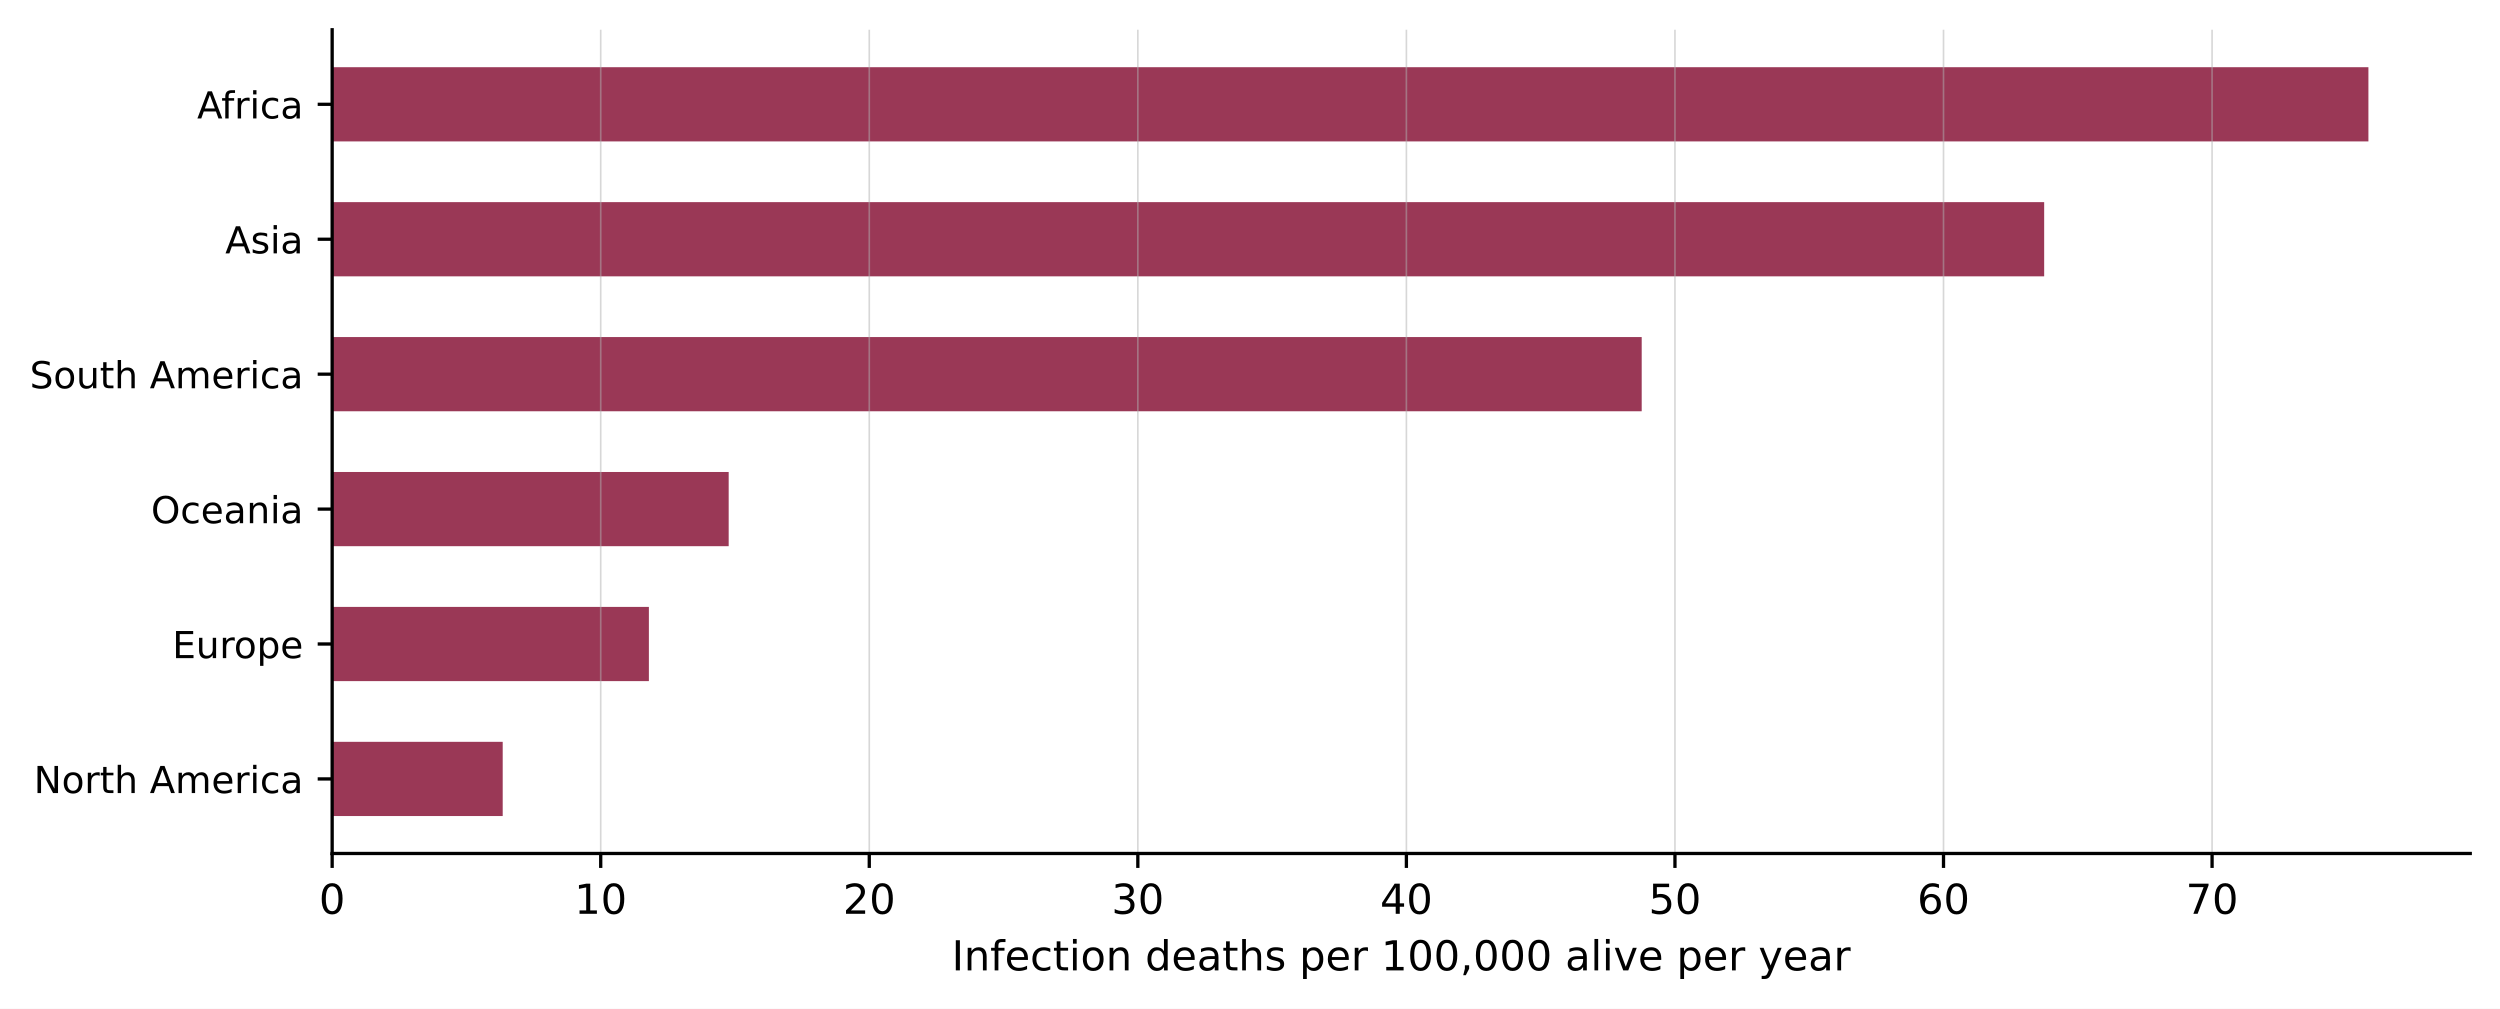
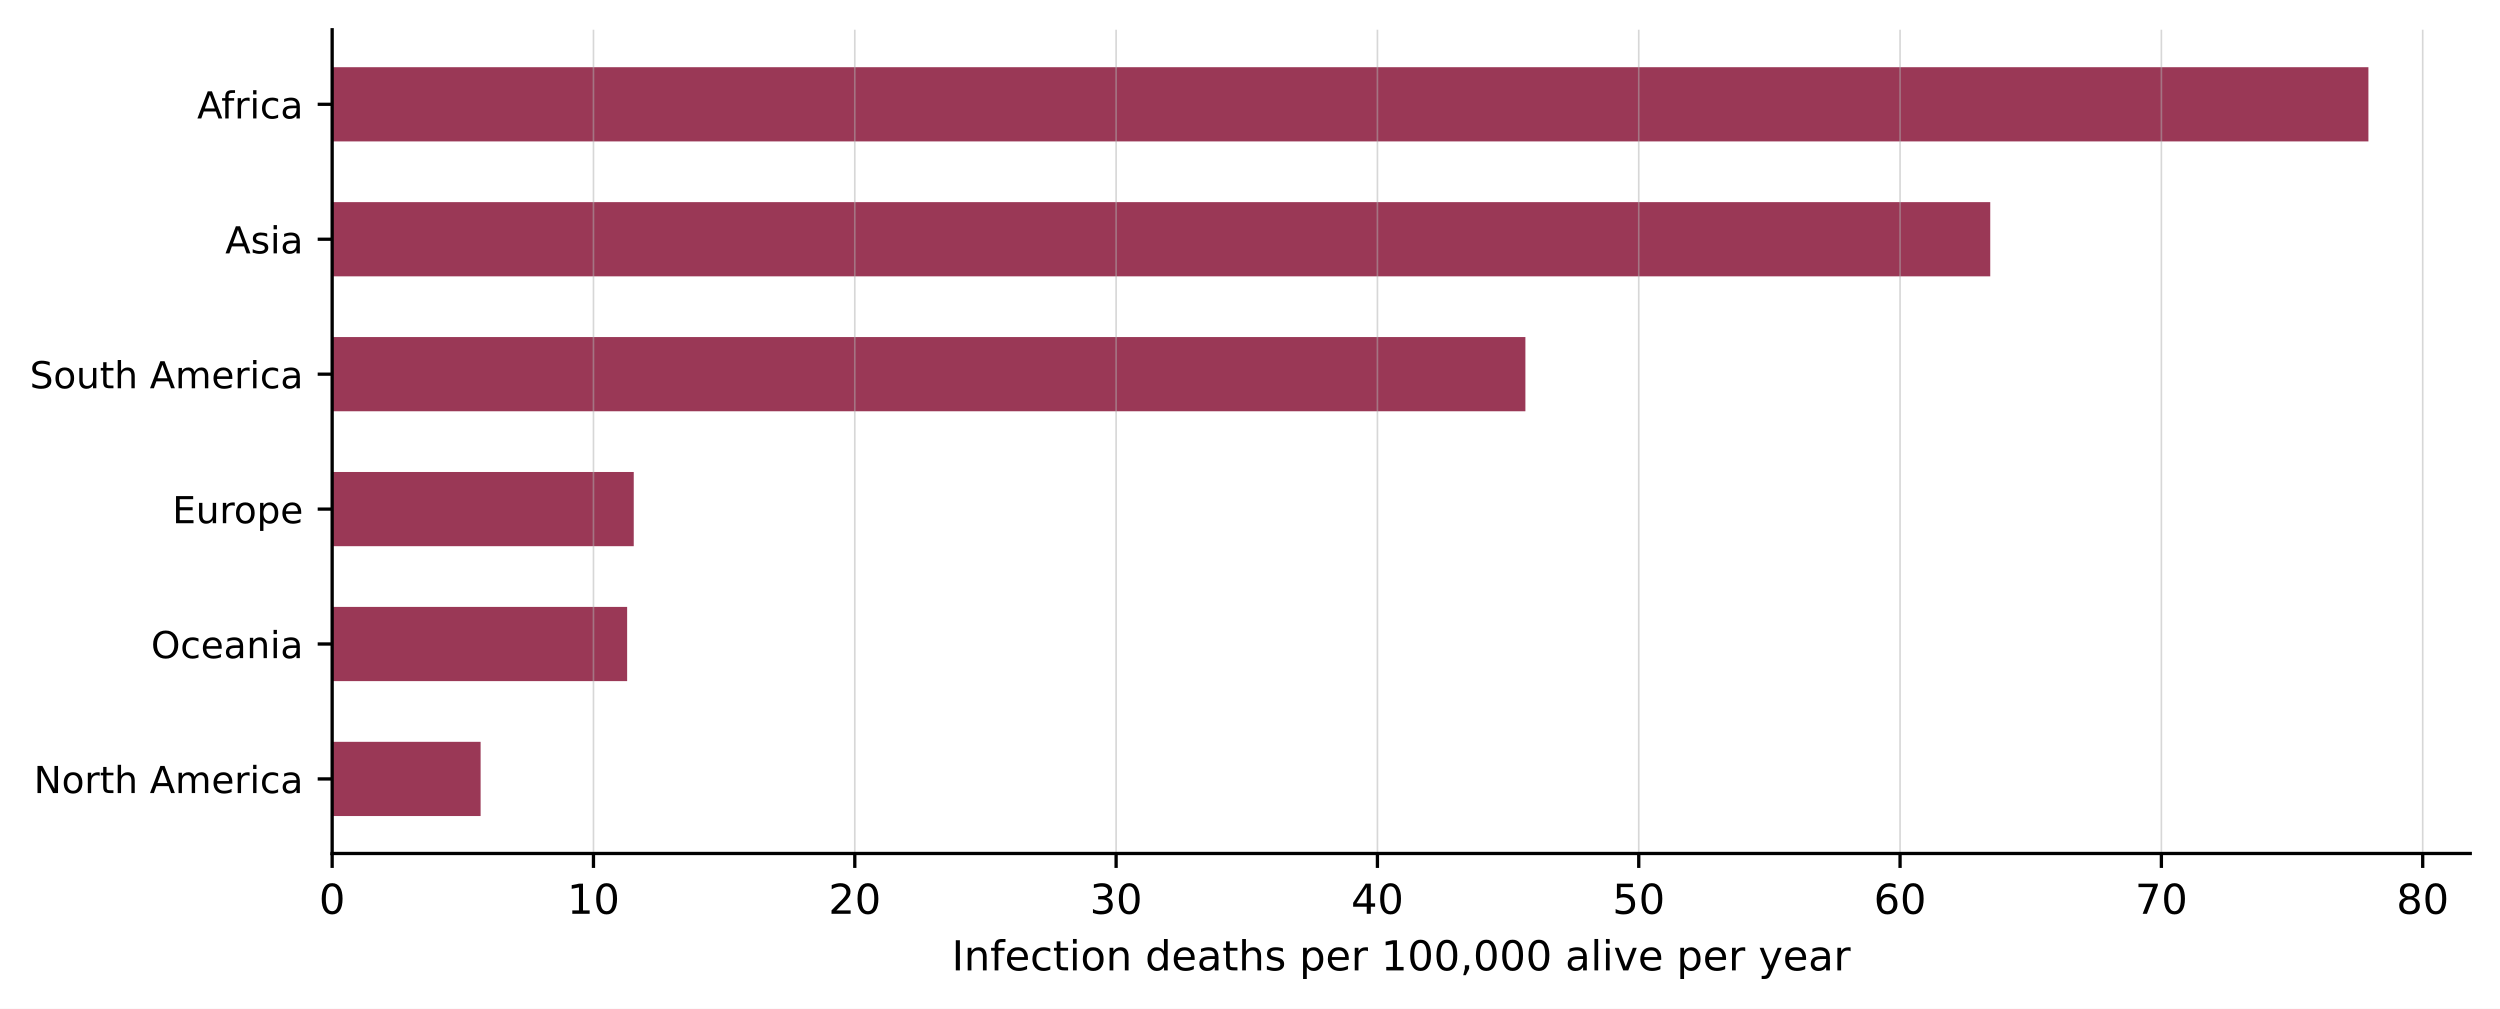
<svg xmlns="http://www.w3.org/2000/svg" xmlns:xlink="http://www.w3.org/1999/xlink" width="604.702pt" height="243.996pt" viewBox="0 0 604.702 243.996" version="1.1">
  <defs>
    <style type="text/css">*{stroke-linejoin: round; stroke-linecap: butt}</style>
  </defs>
  <g id="figure_1">
    <g id="patch_1">
      <path d="M 0 243.996  L 604.702 243.996  L 604.702 0  L 0 0  z " style="fill: #ffffff" />
    </g>
    <g id="axes_1">
      <g id="patch_2">
        <path d="M 80.342 206.44  L 597.502 206.44  L 597.502 7.2  L 80.342 7.2  z " style="fill: #ffffff" />
      </g>
      <g id="patch_3">
-         <path d="M 80.342 197.384  L 121.594 197.384  L 121.594 179.434  L 80.342 179.434  z " clip-path="url(#pc128929c39)" style="fill: #8c1d40; opacity: 0.88" />
+         <path d="M 80.342 197.384  L 116.25 197.384  L 116.25 179.434  L 80.342 179.434  z " clip-path="url(#p2957b70785)" style="fill: #8c1d40; opacity: 0.88" />
      </g>
      <g id="patch_4">
-         <path d="M 80.342 164.748  L 156.951 164.748  L 156.951 146.799  L 80.342 146.799  z " clip-path="url(#pc128929c39)" style="fill: #8c1d40; opacity: 0.88" />
+         <path d="M 80.342 164.748  L 151.692 164.748  L 151.692 146.799  L 80.342 146.799  z " clip-path="url(#p2957b70785)" style="fill: #8c1d40; opacity: 0.88" />
      </g>
      <g id="patch_5">
-         <path d="M 80.342 132.113  L 176.255 132.113  L 176.255 114.163  L 80.342 114.163  z " clip-path="url(#pc128929c39)" style="fill: #8c1d40; opacity: 0.88" />
+         <path d="M 80.342 132.113  L 153.29 132.113  L 153.29 114.163  L 80.342 114.163  z " clip-path="url(#p2957b70785)" style="fill: #8c1d40; opacity: 0.88" />
      </g>
      <g id="patch_6">
-         <path d="M 80.342 99.477  L 397.096 99.477  L 397.096 81.527  L 80.342 81.527  z " clip-path="url(#pc128929c39)" style="fill: #8c1d40; opacity: 0.88" />
+         <path d="M 80.342 99.477  L 368.964 99.477  L 368.964 81.527  L 80.342 81.527  z " clip-path="url(#p2957b70785)" style="fill: #8c1d40; opacity: 0.88" />
      </g>
      <g id="patch_7">
-         <path d="M 80.342 66.841  L 494.445 66.841  L 494.445 48.892  L 80.342 48.892  z " clip-path="url(#pc128929c39)" style="fill: #8c1d40; opacity: 0.88" />
+         <path d="M 80.342 66.841  L 481.403 66.841  L 481.403 48.892  L 80.342 48.892  z " clip-path="url(#p2957b70785)" style="fill: #8c1d40; opacity: 0.88" />
      </g>
      <g id="patch_8">
-         <path d="M 80.342 34.206  L 572.875 34.206  L 572.875 16.256  L 80.342 16.256  z " clip-path="url(#pc128929c39)" style="fill: #8c1d40; opacity: 0.88" />
+         <path d="M 80.342 34.206  L 572.875 34.206  L 572.875 16.256  L 80.342 16.256  z " clip-path="url(#p2957b70785)" style="fill: #8c1d40; opacity: 0.88" />
      </g>
      <g id="matplotlib.axis_1">
        <g id="xtick_1">
          <g id="line2d_1">
-             <path d="M 80.342 206.44  L 80.342 7.2  " clip-path="url(#pc128929c39)" style="fill: none; stroke: #b0b0b0; stroke-opacity: 0.5; stroke-width: 0.4; stroke-linecap: square" />
+             <path d="M 80.342 206.44  L 80.342 7.2  " clip-path="url(#p2957b70785)" style="fill: none; stroke: #b0b0b0; stroke-opacity: 0.5; stroke-width: 0.4; stroke-linecap: square" />
          </g>
          <g id="line2d_2">
            <defs>
-               <path id="m0aefed6298" d="M 0 0  L 0 3.5  " style="stroke: #000000; stroke-width: 0.8" />
+               <path id="mcf0db9f0c0" d="M 0 0  L 0 3.5  " style="stroke: #000000; stroke-width: 0.8" />
            </defs>
            <g>
-               <use xlink:href="#m0aefed6298" x="80.342" y="206.44" style="stroke: #000000; stroke-width: 0.8" />
+               <use xlink:href="#mcf0db9f0c0" x="80.342" y="206.44" style="stroke: #000000; stroke-width: 0.8" />
            </g>
          </g>
          <g id="text_1">
            <g transform="translate(77.16031 221.0384) scale(0.1 -0.1)">
              <defs>
                <path id="DejaVuSans-30" d="M 2034 4250  Q 1547 4250 1301 3770  Q 1056 3291 1056 2328  Q 1056 1369 1301 889  Q 1547 409 2034 409  Q 2525 409 2770 889  Q 3016 1369 3016 2328  Q 3016 3291 2770 3770  Q 2525 4250 2034 4250  z M 2034 4750  Q 2819 4750 3233 4129  Q 3647 3509 3647 2328  Q 3647 1150 3233 529  Q 2819 -91 2034 -91  Q 1250 -91 836 529  Q 422 1150 422 2328  Q 422 3509 836 4129  Q 1250 4750 2034 4750  z " transform="scale(0.015625)" />
              </defs>
              <use xlink:href="#DejaVuSans-30" />
            </g>
          </g>
        </g>
        <g id="xtick_2">
          <g id="line2d_3">
-             <path d="M 145.301 206.44  L 145.301 7.2  " clip-path="url(#pc128929c39)" style="fill: none; stroke: #b0b0b0; stroke-opacity: 0.5; stroke-width: 0.4; stroke-linecap: square" />
+             <path d="M 143.549 206.44  L 143.549 7.2  " clip-path="url(#p2957b70785)" style="fill: none; stroke: #b0b0b0; stroke-opacity: 0.5; stroke-width: 0.4; stroke-linecap: square" />
          </g>
          <g id="line2d_4">
            <g>
-               <use xlink:href="#m0aefed6298" x="145.301" y="206.44" style="stroke: #000000; stroke-width: 0.8" />
+               <use xlink:href="#mcf0db9f0c0" x="143.549" y="206.44" style="stroke: #000000; stroke-width: 0.8" />
            </g>
          </g>
          <g id="text_2">
-             <g transform="translate(138.9385 221.0384) scale(0.1 -0.1)">
+             <g transform="translate(137.187 221.0384) scale(0.1 -0.1)">
              <defs>
                <path id="DejaVuSans-31" d="M 794 531  L 1825 531  L 1825 4091  L 703 3866  L 703 4441  L 1819 4666  L 2450 4666  L 2450 531  L 3481 531  L 3481 0  L 794 0  L 794 531  z " transform="scale(0.015625)" />
              </defs>
              <use xlink:href="#DejaVuSans-31" />
              <use xlink:href="#DejaVuSans-30" transform="translate(63.62305 0)" />
            </g>
          </g>
        </g>
        <g id="xtick_3">
          <g id="line2d_5">
-             <path d="M 210.26 206.44  L 210.26 7.2  " clip-path="url(#pc128929c39)" style="fill: none; stroke: #b0b0b0; stroke-opacity: 0.5; stroke-width: 0.4; stroke-linecap: square" />
+             <path d="M 206.757 206.44  L 206.757 7.2  " clip-path="url(#p2957b70785)" style="fill: none; stroke: #b0b0b0; stroke-opacity: 0.5; stroke-width: 0.4; stroke-linecap: square" />
          </g>
          <g id="line2d_6">
            <g>
-               <use xlink:href="#m0aefed6298" x="210.26" y="206.44" style="stroke: #000000; stroke-width: 0.8" />
+               <use xlink:href="#mcf0db9f0c0" x="206.757" y="206.44" style="stroke: #000000; stroke-width: 0.8" />
            </g>
          </g>
          <g id="text_3">
-             <g transform="translate(203.8979 221.0384) scale(0.1 -0.1)">
+             <g transform="translate(200.3949 221.0384) scale(0.1 -0.1)">
              <defs>
                <path id="DejaVuSans-32" d="M 1228 531  L 3431 531  L 3431 0  L 469 0  L 469 531  Q 828 903 1448 1529  Q 2069 2156 2228 2338  Q 2531 2678 2651 2914  Q 2772 3150 2772 3378  Q 2772 3750 2511 3984  Q 2250 4219 1831 4219  Q 1534 4219 1204 4116  Q 875 4013 500 3803  L 500 4441  Q 881 4594 1212 4672  Q 1544 4750 1819 4750  Q 2544 4750 2975 4387  Q 3406 4025 3406 3419  Q 3406 3131 3298 2873  Q 3191 2616 2906 2266  Q 2828 2175 2409 1742  Q 1991 1309 1228 531  z " transform="scale(0.015625)" />
              </defs>
              <use xlink:href="#DejaVuSans-32" />
              <use xlink:href="#DejaVuSans-30" transform="translate(63.62305 0)" />
            </g>
          </g>
        </g>
        <g id="xtick_4">
          <g id="line2d_7">
-             <path d="M 275.22 206.44  L 275.22 7.2  " clip-path="url(#pc128929c39)" style="fill: none; stroke: #b0b0b0; stroke-opacity: 0.5; stroke-width: 0.4; stroke-linecap: square" />
+             <path d="M 269.965 206.44  L 269.965 7.2  " clip-path="url(#p2957b70785)" style="fill: none; stroke: #b0b0b0; stroke-opacity: 0.5; stroke-width: 0.4; stroke-linecap: square" />
          </g>
          <g id="line2d_8">
            <g>
-               <use xlink:href="#m0aefed6298" x="275.22" y="206.44" style="stroke: #000000; stroke-width: 0.8" />
+               <use xlink:href="#mcf0db9f0c0" x="269.965" y="206.44" style="stroke: #000000; stroke-width: 0.8" />
            </g>
          </g>
          <g id="text_4">
-             <g transform="translate(268.8573 221.0384) scale(0.1 -0.1)">
+             <g transform="translate(263.6028 221.0384) scale(0.1 -0.1)">
              <defs>
                <path id="DejaVuSans-33" d="M 2597 2516  Q 3050 2419 3304 2112  Q 3559 1806 3559 1356  Q 3559 666 3084 287  Q 2609 -91 1734 -91  Q 1441 -91 1130 -33  Q 819 25 488 141  L 488 750  Q 750 597 1062 519  Q 1375 441 1716 441  Q 2309 441 2620 675  Q 2931 909 2931 1356  Q 2931 1769 2642 2001  Q 2353 2234 1838 2234  L 1294 2234  L 1294 2753  L 1863 2753  Q 2328 2753 2575 2939  Q 2822 3125 2822 3475  Q 2822 3834 2567 4026  Q 2313 4219 1838 4219  Q 1578 4219 1281 4162  Q 984 4106 628 3988  L 628 4550  Q 988 4650 1302 4700  Q 1616 4750 1894 4750  Q 2613 4750 3031 4423  Q 3450 4097 3450 3541  Q 3450 3153 3228 2886  Q 3006 2619 2597 2516  z " transform="scale(0.015625)" />
              </defs>
              <use xlink:href="#DejaVuSans-33" />
              <use xlink:href="#DejaVuSans-30" transform="translate(63.62305 0)" />
            </g>
          </g>
        </g>
        <g id="xtick_5">
          <g id="line2d_9">
-             <path d="M 340.179 206.44  L 340.179 7.2  " clip-path="url(#pc128929c39)" style="fill: none; stroke: #b0b0b0; stroke-opacity: 0.5; stroke-width: 0.4; stroke-linecap: square" />
+             <path d="M 333.173 206.44  L 333.173 7.2  " clip-path="url(#p2957b70785)" style="fill: none; stroke: #b0b0b0; stroke-opacity: 0.5; stroke-width: 0.4; stroke-linecap: square" />
          </g>
          <g id="line2d_10">
            <g>
-               <use xlink:href="#m0aefed6298" x="340.179" y="206.44" style="stroke: #000000; stroke-width: 0.8" />
+               <use xlink:href="#mcf0db9f0c0" x="333.173" y="206.44" style="stroke: #000000; stroke-width: 0.8" />
            </g>
          </g>
          <g id="text_5">
-             <g transform="translate(333.8168 221.0384) scale(0.1 -0.1)">
+             <g transform="translate(326.8107 221.0384) scale(0.1 -0.1)">
              <defs>
                <path id="DejaVuSans-34" d="M 2419 4116  L 825 1625  L 2419 1625  L 2419 4116  z M 2253 4666  L 3047 4666  L 3047 1625  L 3713 1625  L 3713 1100  L 3047 1100  L 3047 0  L 2419 0  L 2419 1100  L 313 1100  L 313 1709  L 2253 4666  z " transform="scale(0.015625)" />
              </defs>
              <use xlink:href="#DejaVuSans-34" />
              <use xlink:href="#DejaVuSans-30" transform="translate(63.62305 0)" />
            </g>
          </g>
        </g>
        <g id="xtick_6">
          <g id="line2d_11">
-             <path d="M 405.139 206.44  L 405.139 7.2  " clip-path="url(#pc128929c39)" style="fill: none; stroke: #b0b0b0; stroke-opacity: 0.5; stroke-width: 0.4; stroke-linecap: square" />
+             <path d="M 396.381 206.44  L 396.381 7.2  " clip-path="url(#p2957b70785)" style="fill: none; stroke: #b0b0b0; stroke-opacity: 0.5; stroke-width: 0.4; stroke-linecap: square" />
          </g>
          <g id="line2d_12">
            <g>
-               <use xlink:href="#m0aefed6298" x="405.139" y="206.44" style="stroke: #000000; stroke-width: 0.8" />
+               <use xlink:href="#mcf0db9f0c0" x="396.381" y="206.44" style="stroke: #000000; stroke-width: 0.8" />
            </g>
          </g>
          <g id="text_6">
-             <g transform="translate(398.7762 221.0384) scale(0.1 -0.1)">
+             <g transform="translate(390.0186 221.0384) scale(0.1 -0.1)">
              <defs>
                <path id="DejaVuSans-35" d="M 691 4666  L 3169 4666  L 3169 4134  L 1269 4134  L 1269 2991  Q 1406 3038 1543 3061  Q 1681 3084 1819 3084  Q 2600 3084 3056 2656  Q 3513 2228 3513 1497  Q 3513 744 3044 326  Q 2575 -91 1722 -91  Q 1428 -91 1123 -41  Q 819 9 494 109  L 494 744  Q 775 591 1075 516  Q 1375 441 1709 441  Q 2250 441 2565 725  Q 2881 1009 2881 1497  Q 2881 1984 2565 2268  Q 2250 2553 1709 2553  Q 1456 2553 1204 2497  Q 953 2441 691 2322  L 691 4666  z " transform="scale(0.015625)" />
              </defs>
              <use xlink:href="#DejaVuSans-35" />
              <use xlink:href="#DejaVuSans-30" transform="translate(63.62305 0)" />
            </g>
          </g>
        </g>
        <g id="xtick_7">
          <g id="line2d_13">
-             <path d="M 470.098 206.44  L 470.098 7.2  " clip-path="url(#pc128929c39)" style="fill: none; stroke: #b0b0b0; stroke-opacity: 0.5; stroke-width: 0.4; stroke-linecap: square" />
+             <path d="M 459.589 206.44  L 459.589 7.2  " clip-path="url(#p2957b70785)" style="fill: none; stroke: #b0b0b0; stroke-opacity: 0.5; stroke-width: 0.4; stroke-linecap: square" />
          </g>
          <g id="line2d_14">
            <g>
-               <use xlink:href="#m0aefed6298" x="470.098" y="206.44" style="stroke: #000000; stroke-width: 0.8" />
+               <use xlink:href="#mcf0db9f0c0" x="459.589" y="206.44" style="stroke: #000000; stroke-width: 0.8" />
            </g>
          </g>
          <g id="text_7">
-             <g transform="translate(463.7356 221.0384) scale(0.1 -0.1)">
+             <g transform="translate(453.2265 221.0384) scale(0.1 -0.1)">
              <defs>
                <path id="DejaVuSans-36" d="M 2113 2584  Q 1688 2584 1439 2293  Q 1191 2003 1191 1497  Q 1191 994 1439 701  Q 1688 409 2113 409  Q 2538 409 2786 701  Q 3034 994 3034 1497  Q 3034 2003 2786 2293  Q 2538 2584 2113 2584  z M 3366 4563  L 3366 3988  Q 3128 4100 2886 4159  Q 2644 4219 2406 4219  Q 1781 4219 1451 3797  Q 1122 3375 1075 2522  Q 1259 2794 1537 2939  Q 1816 3084 2150 3084  Q 2853 3084 3261 2657  Q 3669 2231 3669 1497  Q 3669 778 3244 343  Q 2819 -91 2113 -91  Q 1303 -91 875 529  Q 447 1150 447 2328  Q 447 3434 972 4092  Q 1497 4750 2381 4750  Q 2619 4750 2861 4703  Q 3103 4656 3366 4563  z " transform="scale(0.015625)" />
              </defs>
              <use xlink:href="#DejaVuSans-36" />
              <use xlink:href="#DejaVuSans-30" transform="translate(63.62305 0)" />
            </g>
          </g>
        </g>
        <g id="xtick_8">
          <g id="line2d_15">
-             <path d="M 535.058 206.44  L 535.058 7.2  " clip-path="url(#pc128929c39)" style="fill: none; stroke: #b0b0b0; stroke-opacity: 0.5; stroke-width: 0.4; stroke-linecap: square" />
+             <path d="M 522.797 206.44  L 522.797 7.2  " clip-path="url(#p2957b70785)" style="fill: none; stroke: #b0b0b0; stroke-opacity: 0.5; stroke-width: 0.4; stroke-linecap: square" />
          </g>
          <g id="line2d_16">
            <g>
-               <use xlink:href="#m0aefed6298" x="535.058" y="206.44" style="stroke: #000000; stroke-width: 0.8" />
+               <use xlink:href="#mcf0db9f0c0" x="522.797" y="206.44" style="stroke: #000000; stroke-width: 0.8" />
            </g>
          </g>
          <g id="text_8">
-             <g transform="translate(528.695 221.0384) scale(0.1 -0.1)">
+             <g transform="translate(516.4344 221.0384) scale(0.1 -0.1)">
              <defs>
                <path id="DejaVuSans-37" d="M 525 4666  L 3525 4666  L 3525 4397  L 1831 0  L 1172 0  L 2766 4134  L 525 4134  L 525 4666  z " transform="scale(0.015625)" />
              </defs>
              <use xlink:href="#DejaVuSans-37" />
              <use xlink:href="#DejaVuSans-30" transform="translate(63.62305 0)" />
            </g>
          </g>
        </g>
-         <g id="text_9">
+         <g id="xtick_9">
+           <g id="line2d_17">
+             <path d="M 586.005 206.44  L 586.005 7.2  " clip-path="url(#p2957b70785)" style="fill: none; stroke: #b0b0b0; stroke-opacity: 0.5; stroke-width: 0.4; stroke-linecap: square" />
+           </g>
+           <g id="line2d_18">
+             <g>
+               <use xlink:href="#mcf0db9f0c0" x="586.005" y="206.44" style="stroke: #000000; stroke-width: 0.8" />
+             </g>
+           </g>
+           <g id="text_9">
+             <g transform="translate(579.6423 221.0384) scale(0.1 -0.1)">
+               <defs>
+                 <path id="DejaVuSans-38" d="M 2034 2216  Q 1584 2216 1326 1975  Q 1069 1734 1069 1313  Q 1069 891 1326 650  Q 1584 409 2034 409  Q 2484 409 2743 651  Q 3003 894 3003 1313  Q 3003 1734 2745 1975  Q 2488 2216 2034 2216  z M 1403 2484  Q 997 2584 770 2862  Q 544 3141 544 3541  Q 544 4100 942 4425  Q 1341 4750 2034 4750  Q 2731 4750 3128 4425  Q 3525 4100 3525 3541  Q 3525 3141 3298 2862  Q 3072 2584 2669 2484  Q 3125 2378 3379 2068  Q 3634 1759 3634 1313  Q 3634 634 3220 271  Q 2806 -91 2034 -91  Q 1263 -91 848 271  Q 434 634 434 1313  Q 434 1759 690 2068  Q 947 2378 1403 2484  z M 1172 3481  Q 1172 3119 1398 2916  Q 1625 2713 2034 2713  Q 2441 2713 2670 2916  Q 2900 3119 2900 3481  Q 2900 3844 2670 4047  Q 2441 4250 2034 4250  Q 1625 4250 1398 4047  Q 1172 3844 1172 3481  z " transform="scale(0.015625)" />
+               </defs>
+               <use xlink:href="#DejaVuSans-38" />
+               <use xlink:href="#DejaVuSans-30" transform="translate(63.62305 0)" />
+             </g>
+           </g>
+         </g>
+         <g id="text_10">
          <g transform="translate(230.2091 234.7166) scale(0.1 -0.1)">
            <defs>
              <path id="DejaVuSans-49" d="M 628 4666  L 1259 4666  L 1259 0  L 628 0  L 628 4666  z " transform="scale(0.015625)" />
              <path id="DejaVuSans-6e" d="M 3513 2113  L 3513 0  L 2938 0  L 2938 2094  Q 2938 2591 2744 2837  Q 2550 3084 2163 3084  Q 1697 3084 1428 2787  Q 1159 2491 1159 1978  L 1159 0  L 581 0  L 581 3500  L 1159 3500  L 1159 2956  Q 1366 3272 1645 3428  Q 1925 3584 2291 3584  Q 2894 3584 3203 3211  Q 3513 2838 3513 2113  z " transform="scale(0.015625)" />
              <path id="DejaVuSans-66" d="M 2375 4863  L 2375 4384  L 1825 4384  Q 1516 4384 1395 4259  Q 1275 4134 1275 3809  L 1275 3500  L 2222 3500  L 2222 3053  L 1275 3053  L 1275 0  L 697 0  L 697 3053  L 147 3053  L 147 3500  L 697 3500  L 697 3744  Q 697 4328 969 4595  Q 1241 4863 1831 4863  L 2375 4863  z " transform="scale(0.015625)" />
              <path id="DejaVuSans-65" d="M 3597 1894  L 3597 1613  L 953 1613  Q 991 1019 1311 708  Q 1631 397 2203 397  Q 2534 397 2845 478  Q 3156 559 3463 722  L 3463 178  Q 3153 47 2828 -22  Q 2503 -91 2169 -91  Q 1331 -91 842 396  Q 353 884 353 1716  Q 353 2575 817 3079  Q 1281 3584 2069 3584  Q 2775 3584 3186 3129  Q 3597 2675 3597 1894  z M 3022 2063  Q 3016 2534 2758 2815  Q 2500 3097 2075 3097  Q 1594 3097 1305 2825  Q 1016 2553 972 2059  L 3022 2063  z " transform="scale(0.015625)" />
              <path id="DejaVuSans-63" d="M 3122 3366  L 3122 2828  Q 2878 2963 2633 3030  Q 2388 3097 2138 3097  Q 1578 3097 1268 2742  Q 959 2388 959 1747  Q 959 1106 1268 751  Q 1578 397 2138 397  Q 2388 397 2633 464  Q 2878 531 3122 666  L 3122 134  Q 2881 22 2623 -34  Q 2366 -91 2075 -91  Q 1284 -91 818 406  Q 353 903 353 1747  Q 353 2603 823 3093  Q 1294 3584 2113 3584  Q 2378 3584 2631 3529  Q 2884 3475 3122 3366  z " transform="scale(0.015625)" />
              <path id="DejaVuSans-74" d="M 1172 4494  L 1172 3500  L 2356 3500  L 2356 3053  L 1172 3053  L 1172 1153  Q 1172 725 1289 603  Q 1406 481 1766 481  L 2356 481  L 2356 0  L 1766 0  Q 1100 0 847 248  Q 594 497 594 1153  L 594 3053  L 172 3053  L 172 3500  L 594 3500  L 594 4494  L 1172 4494  z " transform="scale(0.015625)" />
              <path id="DejaVuSans-69" d="M 603 3500  L 1178 3500  L 1178 0  L 603 0  L 603 3500  z M 603 4863  L 1178 4863  L 1178 4134  L 603 4134  L 603 4863  z " transform="scale(0.015625)" />
              <path id="DejaVuSans-6f" d="M 1959 3097  Q 1497 3097 1228 2736  Q 959 2375 959 1747  Q 959 1119 1226 758  Q 1494 397 1959 397  Q 2419 397 2687 759  Q 2956 1122 2956 1747  Q 2956 2369 2687 2733  Q 2419 3097 1959 3097  z M 1959 3584  Q 2709 3584 3137 3096  Q 3566 2609 3566 1747  Q 3566 888 3137 398  Q 2709 -91 1959 -91  Q 1206 -91 779 398  Q 353 888 353 1747  Q 353 2609 779 3096  Q 1206 3584 1959 3584  z " transform="scale(0.015625)" />
              <path id="DejaVuSans-20" transform="scale(0.015625)" />
              <path id="DejaVuSans-64" d="M 2906 2969  L 2906 4863  L 3481 4863  L 3481 0  L 2906 0  L 2906 525  Q 2725 213 2448 61  Q 2172 -91 1784 -91  Q 1150 -91 751 415  Q 353 922 353 1747  Q 353 2572 751 3078  Q 1150 3584 1784 3584  Q 2172 3584 2448 3432  Q 2725 3281 2906 2969  z M 947 1747  Q 947 1113 1208 752  Q 1469 391 1925 391  Q 2381 391 2643 752  Q 2906 1113 2906 1747  Q 2906 2381 2643 2742  Q 2381 3103 1925 3103  Q 1469 3103 1208 2742  Q 947 2381 947 1747  z " transform="scale(0.015625)" />
              <path id="DejaVuSans-61" d="M 2194 1759  Q 1497 1759 1228 1600  Q 959 1441 959 1056  Q 959 750 1161 570  Q 1363 391 1709 391  Q 2188 391 2477 730  Q 2766 1069 2766 1631  L 2766 1759  L 2194 1759  z M 3341 1997  L 3341 0  L 2766 0  L 2766 531  Q 2569 213 2275 61  Q 1981 -91 1556 -91  Q 1019 -91 701 211  Q 384 513 384 1019  Q 384 1609 779 1909  Q 1175 2209 1959 2209  L 2766 2209  L 2766 2266  Q 2766 2663 2505 2880  Q 2244 3097 1772 3097  Q 1472 3097 1187 3025  Q 903 2953 641 2809  L 641 3341  Q 956 3463 1253 3523  Q 1550 3584 1831 3584  Q 2591 3584 2966 3190  Q 3341 2797 3341 1997  z " transform="scale(0.015625)" />
              <path id="DejaVuSans-68" d="M 3513 2113  L 3513 0  L 2938 0  L 2938 2094  Q 2938 2591 2744 2837  Q 2550 3084 2163 3084  Q 1697 3084 1428 2787  Q 1159 2491 1159 1978  L 1159 0  L 581 0  L 581 4863  L 1159 4863  L 1159 2956  Q 1366 3272 1645 3428  Q 1925 3584 2291 3584  Q 2894 3584 3203 3211  Q 3513 2838 3513 2113  z " transform="scale(0.015625)" />
              <path id="DejaVuSans-73" d="M 2834 3397  L 2834 2853  Q 2591 2978 2328 3040  Q 2066 3103 1784 3103  Q 1356 3103 1142 2972  Q 928 2841 928 2578  Q 928 2378 1081 2264  Q 1234 2150 1697 2047  L 1894 2003  Q 2506 1872 2764 1633  Q 3022 1394 3022 966  Q 3022 478 2636 193  Q 2250 -91 1575 -91  Q 1294 -91 989 -36  Q 684 19 347 128  L 347 722  Q 666 556 975 473  Q 1284 391 1588 391  Q 1994 391 2212 530  Q 2431 669 2431 922  Q 2431 1156 2273 1281  Q 2116 1406 1581 1522  L 1381 1569  Q 847 1681 609 1914  Q 372 2147 372 2553  Q 372 3047 722 3315  Q 1072 3584 1716 3584  Q 2034 3584 2315 3537  Q 2597 3491 2834 3397  z " transform="scale(0.015625)" />
              <path id="DejaVuSans-70" d="M 1159 525  L 1159 -1331  L 581 -1331  L 581 3500  L 1159 3500  L 1159 2969  Q 1341 3281 1617 3432  Q 1894 3584 2278 3584  Q 2916 3584 3314 3078  Q 3713 2572 3713 1747  Q 3713 922 3314 415  Q 2916 -91 2278 -91  Q 1894 -91 1617 61  Q 1341 213 1159 525  z M 3116 1747  Q 3116 2381 2855 2742  Q 2594 3103 2138 3103  Q 1681 3103 1420 2742  Q 1159 2381 1159 1747  Q 1159 1113 1420 752  Q 1681 391 2138 391  Q 2594 391 2855 752  Q 3116 1113 3116 1747  z " transform="scale(0.015625)" />
              <path id="DejaVuSans-72" d="M 2631 2963  Q 2534 3019 2420 3045  Q 2306 3072 2169 3072  Q 1681 3072 1420 2755  Q 1159 2438 1159 1844  L 1159 0  L 581 0  L 581 3500  L 1159 3500  L 1159 2956  Q 1341 3275 1631 3429  Q 1922 3584 2338 3584  Q 2397 3584 2469 3576  Q 2541 3569 2628 3553  L 2631 2963  z " transform="scale(0.015625)" />
              <path id="DejaVuSans-2c" d="M 750 794  L 1409 794  L 1409 256  L 897 -744  L 494 -744  L 750 256  L 750 794  z " transform="scale(0.015625)" />
              <path id="DejaVuSans-6c" d="M 603 4863  L 1178 4863  L 1178 0  L 603 0  L 603 4863  z " transform="scale(0.015625)" />
              <path id="DejaVuSans-76" d="M 191 3500  L 800 3500  L 1894 563  L 2988 3500  L 3597 3500  L 2284 0  L 1503 0  L 191 3500  z " transform="scale(0.015625)" />
              <path id="DejaVuSans-79" d="M 2059 -325  Q 1816 -950 1584 -1140  Q 1353 -1331 966 -1331  L 506 -1331  L 506 -850  L 844 -850  Q 1081 -850 1212 -737  Q 1344 -625 1503 -206  L 1606 56  L 191 3500  L 800 3500  L 1894 763  L 2988 3500  L 3597 3500  L 2059 -325  z " transform="scale(0.015625)" />
            </defs>
            <use xlink:href="#DejaVuSans-49" />
            <use xlink:href="#DejaVuSans-6e" transform="translate(29.49219 0)" />
            <use xlink:href="#DejaVuSans-66" transform="translate(92.87109 0)" />
            <use xlink:href="#DejaVuSans-65" transform="translate(128.0762 0)" />
            <use xlink:href="#DejaVuSans-63" transform="translate(189.5996 0)" />
            <use xlink:href="#DejaVuSans-74" transform="translate(244.5801 0)" />
            <use xlink:href="#DejaVuSans-69" transform="translate(283.7891 0)" />
            <use xlink:href="#DejaVuSans-6f" transform="translate(311.5723 0)" />
            <use xlink:href="#DejaVuSans-6e" transform="translate(372.7539 0)" />
            <use xlink:href="#DejaVuSans-20" transform="translate(436.1328 0)" />
            <use xlink:href="#DejaVuSans-64" transform="translate(467.9199 0)" />
            <use xlink:href="#DejaVuSans-65" transform="translate(531.3965 0)" />
            <use xlink:href="#DejaVuSans-61" transform="translate(592.9199 0)" />
            <use xlink:href="#DejaVuSans-74" transform="translate(654.1992 0)" />
            <use xlink:href="#DejaVuSans-68" transform="translate(693.4082 0)" />
            <use xlink:href="#DejaVuSans-73" transform="translate(756.7871 0)" />
            <use xlink:href="#DejaVuSans-20" transform="translate(808.8867 0)" />
            <use xlink:href="#DejaVuSans-70" transform="translate(840.6738 0)" />
            <use xlink:href="#DejaVuSans-65" transform="translate(904.1504 0)" />
            <use xlink:href="#DejaVuSans-72" transform="translate(965.6738 0)" />
            <use xlink:href="#DejaVuSans-20" transform="translate(1006.787 0)" />
            <use xlink:href="#DejaVuSans-31" transform="translate(1038.574 0)" />
            <use xlink:href="#DejaVuSans-30" transform="translate(1102.197 0)" />
            <use xlink:href="#DejaVuSans-30" transform="translate(1165.82 0)" />
            <use xlink:href="#DejaVuSans-2c" transform="translate(1229.443 0)" />
            <use xlink:href="#DejaVuSans-30" transform="translate(1261.23 0)" />
            <use xlink:href="#DejaVuSans-30" transform="translate(1324.854 0)" />
            <use xlink:href="#DejaVuSans-30" transform="translate(1388.477 0)" />
            <use xlink:href="#DejaVuSans-20" transform="translate(1452.1 0)" />
            <use xlink:href="#DejaVuSans-61" transform="translate(1483.887 0)" />
            <use xlink:href="#DejaVuSans-6c" transform="translate(1545.166 0)" />
            <use xlink:href="#DejaVuSans-69" transform="translate(1572.949 0)" />
            <use xlink:href="#DejaVuSans-76" transform="translate(1600.732 0)" />
            <use xlink:href="#DejaVuSans-65" transform="translate(1659.912 0)" />
            <use xlink:href="#DejaVuSans-20" transform="translate(1721.436 0)" />
            <use xlink:href="#DejaVuSans-70" transform="translate(1753.223 0)" />
            <use xlink:href="#DejaVuSans-65" transform="translate(1816.699 0)" />
            <use xlink:href="#DejaVuSans-72" transform="translate(1878.223 0)" />
            <use xlink:href="#DejaVuSans-20" transform="translate(1919.336 0)" />
            <use xlink:href="#DejaVuSans-79" transform="translate(1951.123 0)" />
            <use xlink:href="#DejaVuSans-65" transform="translate(2010.303 0)" />
            <use xlink:href="#DejaVuSans-61" transform="translate(2071.826 0)" />
            <use xlink:href="#DejaVuSans-72" transform="translate(2133.105 0)" />
          </g>
        </g>
      </g>
      <g id="matplotlib.axis_2">
        <g id="ytick_1">
-           <g id="line2d_17">
+           <g id="line2d_19">
            <defs>
-               <path id="m68d4c27145" d="M 0 0  L -3.5 0  " style="stroke: #000000; stroke-width: 0.8" />
+               <path id="m18c1b0f1ee" d="M 0 0  L -3.5 0  " style="stroke: #000000; stroke-width: 0.8" />
            </defs>
            <g>
-               <use xlink:href="#m68d4c27145" x="80.342" y="188.409" style="stroke: #000000; stroke-width: 0.8" />
-             </g>
-           </g>
-           <g id="text_10">
+               <use xlink:href="#m18c1b0f1ee" x="80.342" y="188.409" style="stroke: #000000; stroke-width: 0.8" />
+             </g>
+           </g>
+           <g id="text_11">
            <g transform="translate(8.184375 191.8282) scale(0.09 -0.09)">
              <defs>
                <path id="DejaVuSans-4e" d="M 628 4666  L 1478 4666  L 3547 763  L 3547 4666  L 4159 4666  L 4159 0  L 3309 0  L 1241 3903  L 1241 0  L 628 0  L 628 4666  z " transform="scale(0.015625)" />
                <path id="DejaVuSans-41" d="M 2188 4044  L 1331 1722  L 3047 1722  L 2188 4044  z M 1831 4666  L 2547 4666  L 4325 0  L 3669 0  L 3244 1197  L 1141 1197  L 716 0  L 50 0  L 1831 4666  z " transform="scale(0.015625)" />
                <path id="DejaVuSans-6d" d="M 3328 2828  Q 3544 3216 3844 3400  Q 4144 3584 4550 3584  Q 5097 3584 5394 3201  Q 5691 2819 5691 2113  L 5691 0  L 5113 0  L 5113 2094  Q 5113 2597 4934 2840  Q 4756 3084 4391 3084  Q 3944 3084 3684 2787  Q 3425 2491 3425 1978  L 3425 0  L 2847 0  L 2847 2094  Q 2847 2600 2669 2842  Q 2491 3084 2119 3084  Q 1678 3084 1418 2786  Q 1159 2488 1159 1978  L 1159 0  L 581 0  L 581 3500  L 1159 3500  L 1159 2956  Q 1356 3278 1631 3431  Q 1906 3584 2284 3584  Q 2666 3584 2933 3390  Q 3200 3197 3328 2828  z " transform="scale(0.015625)" />
              </defs>
              <use xlink:href="#DejaVuSans-4e" />
              <use xlink:href="#DejaVuSans-6f" transform="translate(74.80469 0)" />
              <use xlink:href="#DejaVuSans-72" transform="translate(135.9863 0)" />
              <use xlink:href="#DejaVuSans-74" transform="translate(177.0996 0)" />
              <use xlink:href="#DejaVuSans-68" transform="translate(216.3086 0)" />
              <use xlink:href="#DejaVuSans-20" transform="translate(279.6875 0)" />
              <use xlink:href="#DejaVuSans-41" transform="translate(311.4746 0)" />
              <use xlink:href="#DejaVuSans-6d" transform="translate(379.8828 0)" />
              <use xlink:href="#DejaVuSans-65" transform="translate(477.2949 0)" />
              <use xlink:href="#DejaVuSans-72" transform="translate(538.8184 0)" />
              <use xlink:href="#DejaVuSans-69" transform="translate(579.9316 0)" />
              <use xlink:href="#DejaVuSans-63" transform="translate(607.7148 0)" />
              <use xlink:href="#DejaVuSans-61" transform="translate(662.6953 0)" />
            </g>
          </g>
        </g>
        <g id="ytick_2">
-           <g id="line2d_18">
-             <g>
-               <use xlink:href="#m68d4c27145" x="80.342" y="155.773" style="stroke: #000000; stroke-width: 0.8" />
-             </g>
-           </g>
-           <g id="text_11">
-             <g transform="translate(41.69531 159.1926) scale(0.09 -0.09)">
-               <defs>
-                 <path id="DejaVuSans-45" d="M 628 4666  L 3578 4666  L 3578 4134  L 1259 4134  L 1259 2753  L 3481 2753  L 3481 2222  L 1259 2222  L 1259 531  L 3634 531  L 3634 0  L 628 0  L 628 4666  z " transform="scale(0.015625)" />
-                 <path id="DejaVuSans-75" d="M 544 1381  L 544 3500  L 1119 3500  L 1119 1403  Q 1119 906 1312 657  Q 1506 409 1894 409  Q 2359 409 2629 706  Q 2900 1003 2900 1516  L 2900 3500  L 3475 3500  L 3475 0  L 2900 0  L 2900 538  Q 2691 219 2414 64  Q 2138 -91 1772 -91  Q 1169 -91 856 284  Q 544 659 544 1381  z M 1991 3584  L 1991 3584  z " transform="scale(0.015625)" />
-               </defs>
-               <use xlink:href="#DejaVuSans-45" />
-               <use xlink:href="#DejaVuSans-75" transform="translate(63.18359 0)" />
-               <use xlink:href="#DejaVuSans-72" transform="translate(126.5625 0)" />
-               <use xlink:href="#DejaVuSans-6f" transform="translate(165.4258 0)" />
-               <use xlink:href="#DejaVuSans-70" transform="translate(226.6074 0)" />
-               <use xlink:href="#DejaVuSans-65" transform="translate(290.084 0)" />
-             </g>
-           </g>
-         </g>
-         <g id="ytick_3">
-           <g id="line2d_19">
-             <g>
-               <use xlink:href="#m68d4c27145" x="80.342" y="123.138" style="stroke: #000000; stroke-width: 0.8" />
+           <g id="line2d_20">
+             <g>
+               <use xlink:href="#m18c1b0f1ee" x="80.342" y="155.773" style="stroke: #000000; stroke-width: 0.8" />
            </g>
          </g>
          <g id="text_12">
-             <g transform="translate(36.53578 126.5571) scale(0.09 -0.09)">
+             <g transform="translate(36.53578 159.1926) scale(0.09 -0.09)">
              <defs>
                <path id="DejaVuSans-4f" d="M 2522 4238  Q 1834 4238 1429 3725  Q 1025 3213 1025 2328  Q 1025 1447 1429 934  Q 1834 422 2522 422  Q 3209 422 3611 934  Q 4013 1447 4013 2328  Q 4013 3213 3611 3725  Q 3209 4238 2522 4238  z M 2522 4750  Q 3503 4750 4090 4092  Q 4678 3434 4678 2328  Q 4678 1225 4090 567  Q 3503 -91 2522 -91  Q 1538 -91 948 565  Q 359 1222 359 2328  Q 359 3434 948 4092  Q 1538 4750 2522 4750  z " transform="scale(0.015625)" />
              </defs>
              <use xlink:href="#DejaVuSans-4f" />
              <use xlink:href="#DejaVuSans-63" transform="translate(78.71094 0)" />
              <use xlink:href="#DejaVuSans-65" transform="translate(133.6914 0)" />
              <use xlink:href="#DejaVuSans-61" transform="translate(195.2148 0)" />
              <use xlink:href="#DejaVuSans-6e" transform="translate(256.4941 0)" />
              <use xlink:href="#DejaVuSans-69" transform="translate(319.873 0)" />
              <use xlink:href="#DejaVuSans-61" transform="translate(347.6562 0)" />
            </g>
          </g>
        </g>
+         <g id="ytick_3">
+           <g id="line2d_21">
+             <g>
+               <use xlink:href="#m18c1b0f1ee" x="80.342" y="123.138" style="stroke: #000000; stroke-width: 0.8" />
+             </g>
+           </g>
+           <g id="text_13">
+             <g transform="translate(41.69531 126.5571) scale(0.09 -0.09)">
+               <defs>
+                 <path id="DejaVuSans-45" d="M 628 4666  L 3578 4666  L 3578 4134  L 1259 4134  L 1259 2753  L 3481 2753  L 3481 2222  L 1259 2222  L 1259 531  L 3634 531  L 3634 0  L 628 0  L 628 4666  z " transform="scale(0.015625)" />
+                 <path id="DejaVuSans-75" d="M 544 1381  L 544 3500  L 1119 3500  L 1119 1403  Q 1119 906 1312 657  Q 1506 409 1894 409  Q 2359 409 2629 706  Q 2900 1003 2900 1516  L 2900 3500  L 3475 3500  L 3475 0  L 2900 0  L 2900 538  Q 2691 219 2414 64  Q 2138 -91 1772 -91  Q 1169 -91 856 284  Q 544 659 544 1381  z M 1991 3584  L 1991 3584  z " transform="scale(0.015625)" />
+               </defs>
+               <use xlink:href="#DejaVuSans-45" />
+               <use xlink:href="#DejaVuSans-75" transform="translate(63.18359 0)" />
+               <use xlink:href="#DejaVuSans-72" transform="translate(126.5625 0)" />
+               <use xlink:href="#DejaVuSans-6f" transform="translate(165.4258 0)" />
+               <use xlink:href="#DejaVuSans-70" transform="translate(226.6074 0)" />
+               <use xlink:href="#DejaVuSans-65" transform="translate(290.084 0)" />
+             </g>
+           </g>
+         </g>
        <g id="ytick_4">
-           <g id="line2d_20">
-             <g>
-               <use xlink:href="#m68d4c27145" x="80.342" y="90.502" style="stroke: #000000; stroke-width: 0.8" />
-             </g>
-           </g>
-           <g id="text_13">
+           <g id="line2d_22">
+             <g>
+               <use xlink:href="#m18c1b0f1ee" x="80.342" y="90.502" style="stroke: #000000; stroke-width: 0.8" />
+             </g>
+           </g>
+           <g id="text_14">
            <g transform="translate(7.2 93.92153) scale(0.09 -0.09)">
              <defs>
                <path id="DejaVuSans-53" d="M 3425 4513  L 3425 3897  Q 3066 4069 2747 4153  Q 2428 4238 2131 4238  Q 1616 4238 1336 4038  Q 1056 3838 1056 3469  Q 1056 3159 1242 3001  Q 1428 2844 1947 2747  L 2328 2669  Q 3034 2534 3370 2195  Q 3706 1856 3706 1288  Q 3706 609 3251 259  Q 2797 -91 1919 -91  Q 1588 -91 1214 -16  Q 841 59 441 206  L 441 856  Q 825 641 1194 531  Q 1563 422 1919 422  Q 2459 422 2753 634  Q 3047 847 3047 1241  Q 3047 1584 2836 1778  Q 2625 1972 2144 2069  L 1759 2144  Q 1053 2284 737 2584  Q 422 2884 422 3419  Q 422 4038 858 4394  Q 1294 4750 2059 4750  Q 2388 4750 2728 4690  Q 3069 4631 3425 4513  z " transform="scale(0.015625)" />
              </defs>
              <use xlink:href="#DejaVuSans-53" />
              <use xlink:href="#DejaVuSans-6f" transform="translate(63.47656 0)" />
              <use xlink:href="#DejaVuSans-75" transform="translate(124.6582 0)" />
              <use xlink:href="#DejaVuSans-74" transform="translate(188.0371 0)" />
              <use xlink:href="#DejaVuSans-68" transform="translate(227.2461 0)" />
              <use xlink:href="#DejaVuSans-20" transform="translate(290.625 0)" />
              <use xlink:href="#DejaVuSans-41" transform="translate(322.4121 0)" />
              <use xlink:href="#DejaVuSans-6d" transform="translate(390.8203 0)" />
              <use xlink:href="#DejaVuSans-65" transform="translate(488.2324 0)" />
              <use xlink:href="#DejaVuSans-72" transform="translate(549.7559 0)" />
              <use xlink:href="#DejaVuSans-69" transform="translate(590.8691 0)" />
              <use xlink:href="#DejaVuSans-63" transform="translate(618.6523 0)" />
              <use xlink:href="#DejaVuSans-61" transform="translate(673.6328 0)" />
            </g>
          </g>
        </g>
        <g id="ytick_5">
-           <g id="line2d_21">
-             <g>
-               <use xlink:href="#m68d4c27145" x="80.342" y="57.867" style="stroke: #000000; stroke-width: 0.8" />
-             </g>
-           </g>
-           <g id="text_14">
+           <g id="line2d_23">
+             <g>
+               <use xlink:href="#m18c1b0f1ee" x="80.342" y="57.867" style="stroke: #000000; stroke-width: 0.8" />
+             </g>
+           </g>
+           <g id="text_15">
            <g transform="translate(54.48094 61.28598) scale(0.09 -0.09)">
              <use xlink:href="#DejaVuSans-41" />
              <use xlink:href="#DejaVuSans-73" transform="translate(68.4082 0)" />
              <use xlink:href="#DejaVuSans-69" transform="translate(120.5078 0)" />
              <use xlink:href="#DejaVuSans-61" transform="translate(148.291 0)" />
            </g>
          </g>
        </g>
        <g id="ytick_6">
-           <g id="line2d_22">
-             <g>
-               <use xlink:href="#m68d4c27145" x="80.342" y="25.231" style="stroke: #000000; stroke-width: 0.8" />
-             </g>
-           </g>
-           <g id="text_15">
+           <g id="line2d_24">
+             <g>
+               <use xlink:href="#m18c1b0f1ee" x="80.342" y="25.231" style="stroke: #000000; stroke-width: 0.8" />
+             </g>
+           </g>
+           <g id="text_16">
            <g transform="translate(47.67891 28.65044) scale(0.09 -0.09)">
              <use xlink:href="#DejaVuSans-41" />
              <use xlink:href="#DejaVuSans-66" transform="translate(64.7832 0)" />
              <use xlink:href="#DejaVuSans-72" transform="translate(99.98828 0)" />
              <use xlink:href="#DejaVuSans-69" transform="translate(141.1016 0)" />
              <use xlink:href="#DejaVuSans-63" transform="translate(168.8848 0)" />
              <use xlink:href="#DejaVuSans-61" transform="translate(223.8652 0)" />
            </g>
          </g>
        </g>
      </g>
      <g id="patch_9">
        <path d="M 80.342 206.44  L 80.342 7.2  " style="fill: none; stroke: #000000; stroke-width: 0.8; stroke-linejoin: miter; stroke-linecap: square" />
      </g>
      <g id="patch_10">
        <path d="M 80.342 206.44  L 597.502 206.44  " style="fill: none; stroke: #000000; stroke-width: 0.8; stroke-linejoin: miter; stroke-linecap: square" />
      </g>
    </g>
  </g>
  <defs>
-     <clipPath id="pc128929c39">
+     <clipPath id="p2957b70785">
      <rect x="80.342" y="7.2" width="517.16" height="199.24" />
    </clipPath>
  </defs>
</svg>
